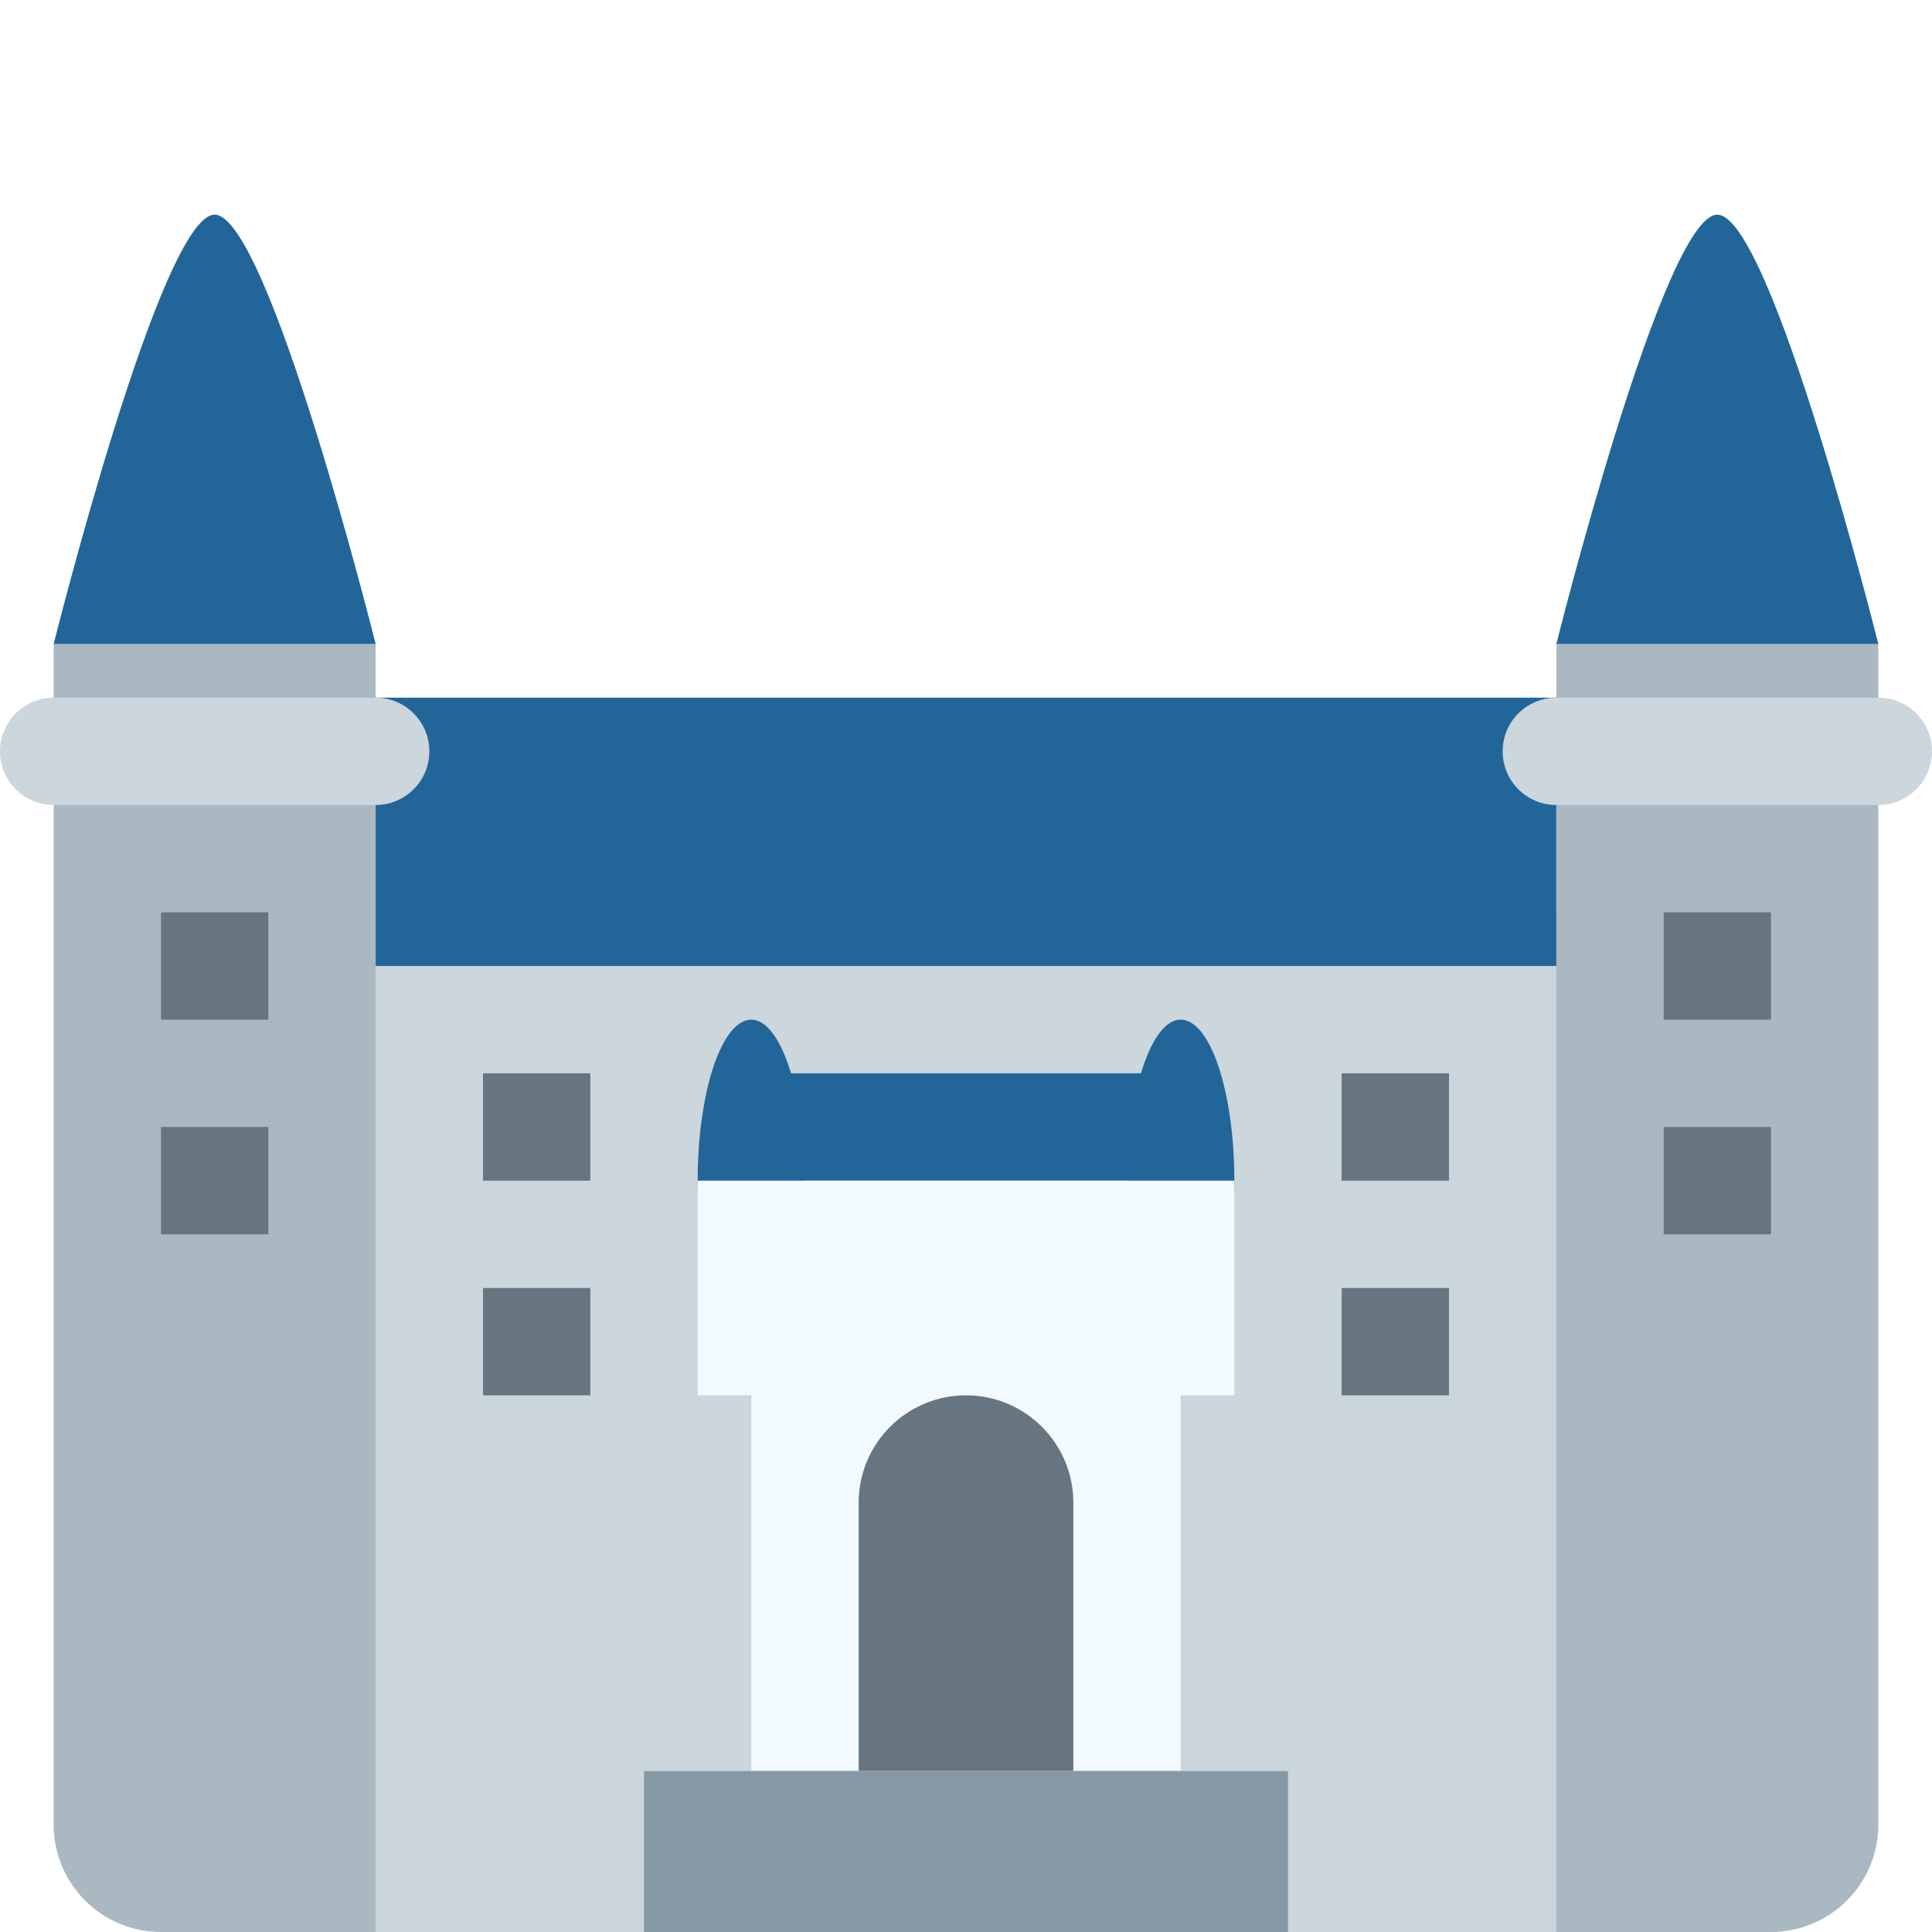
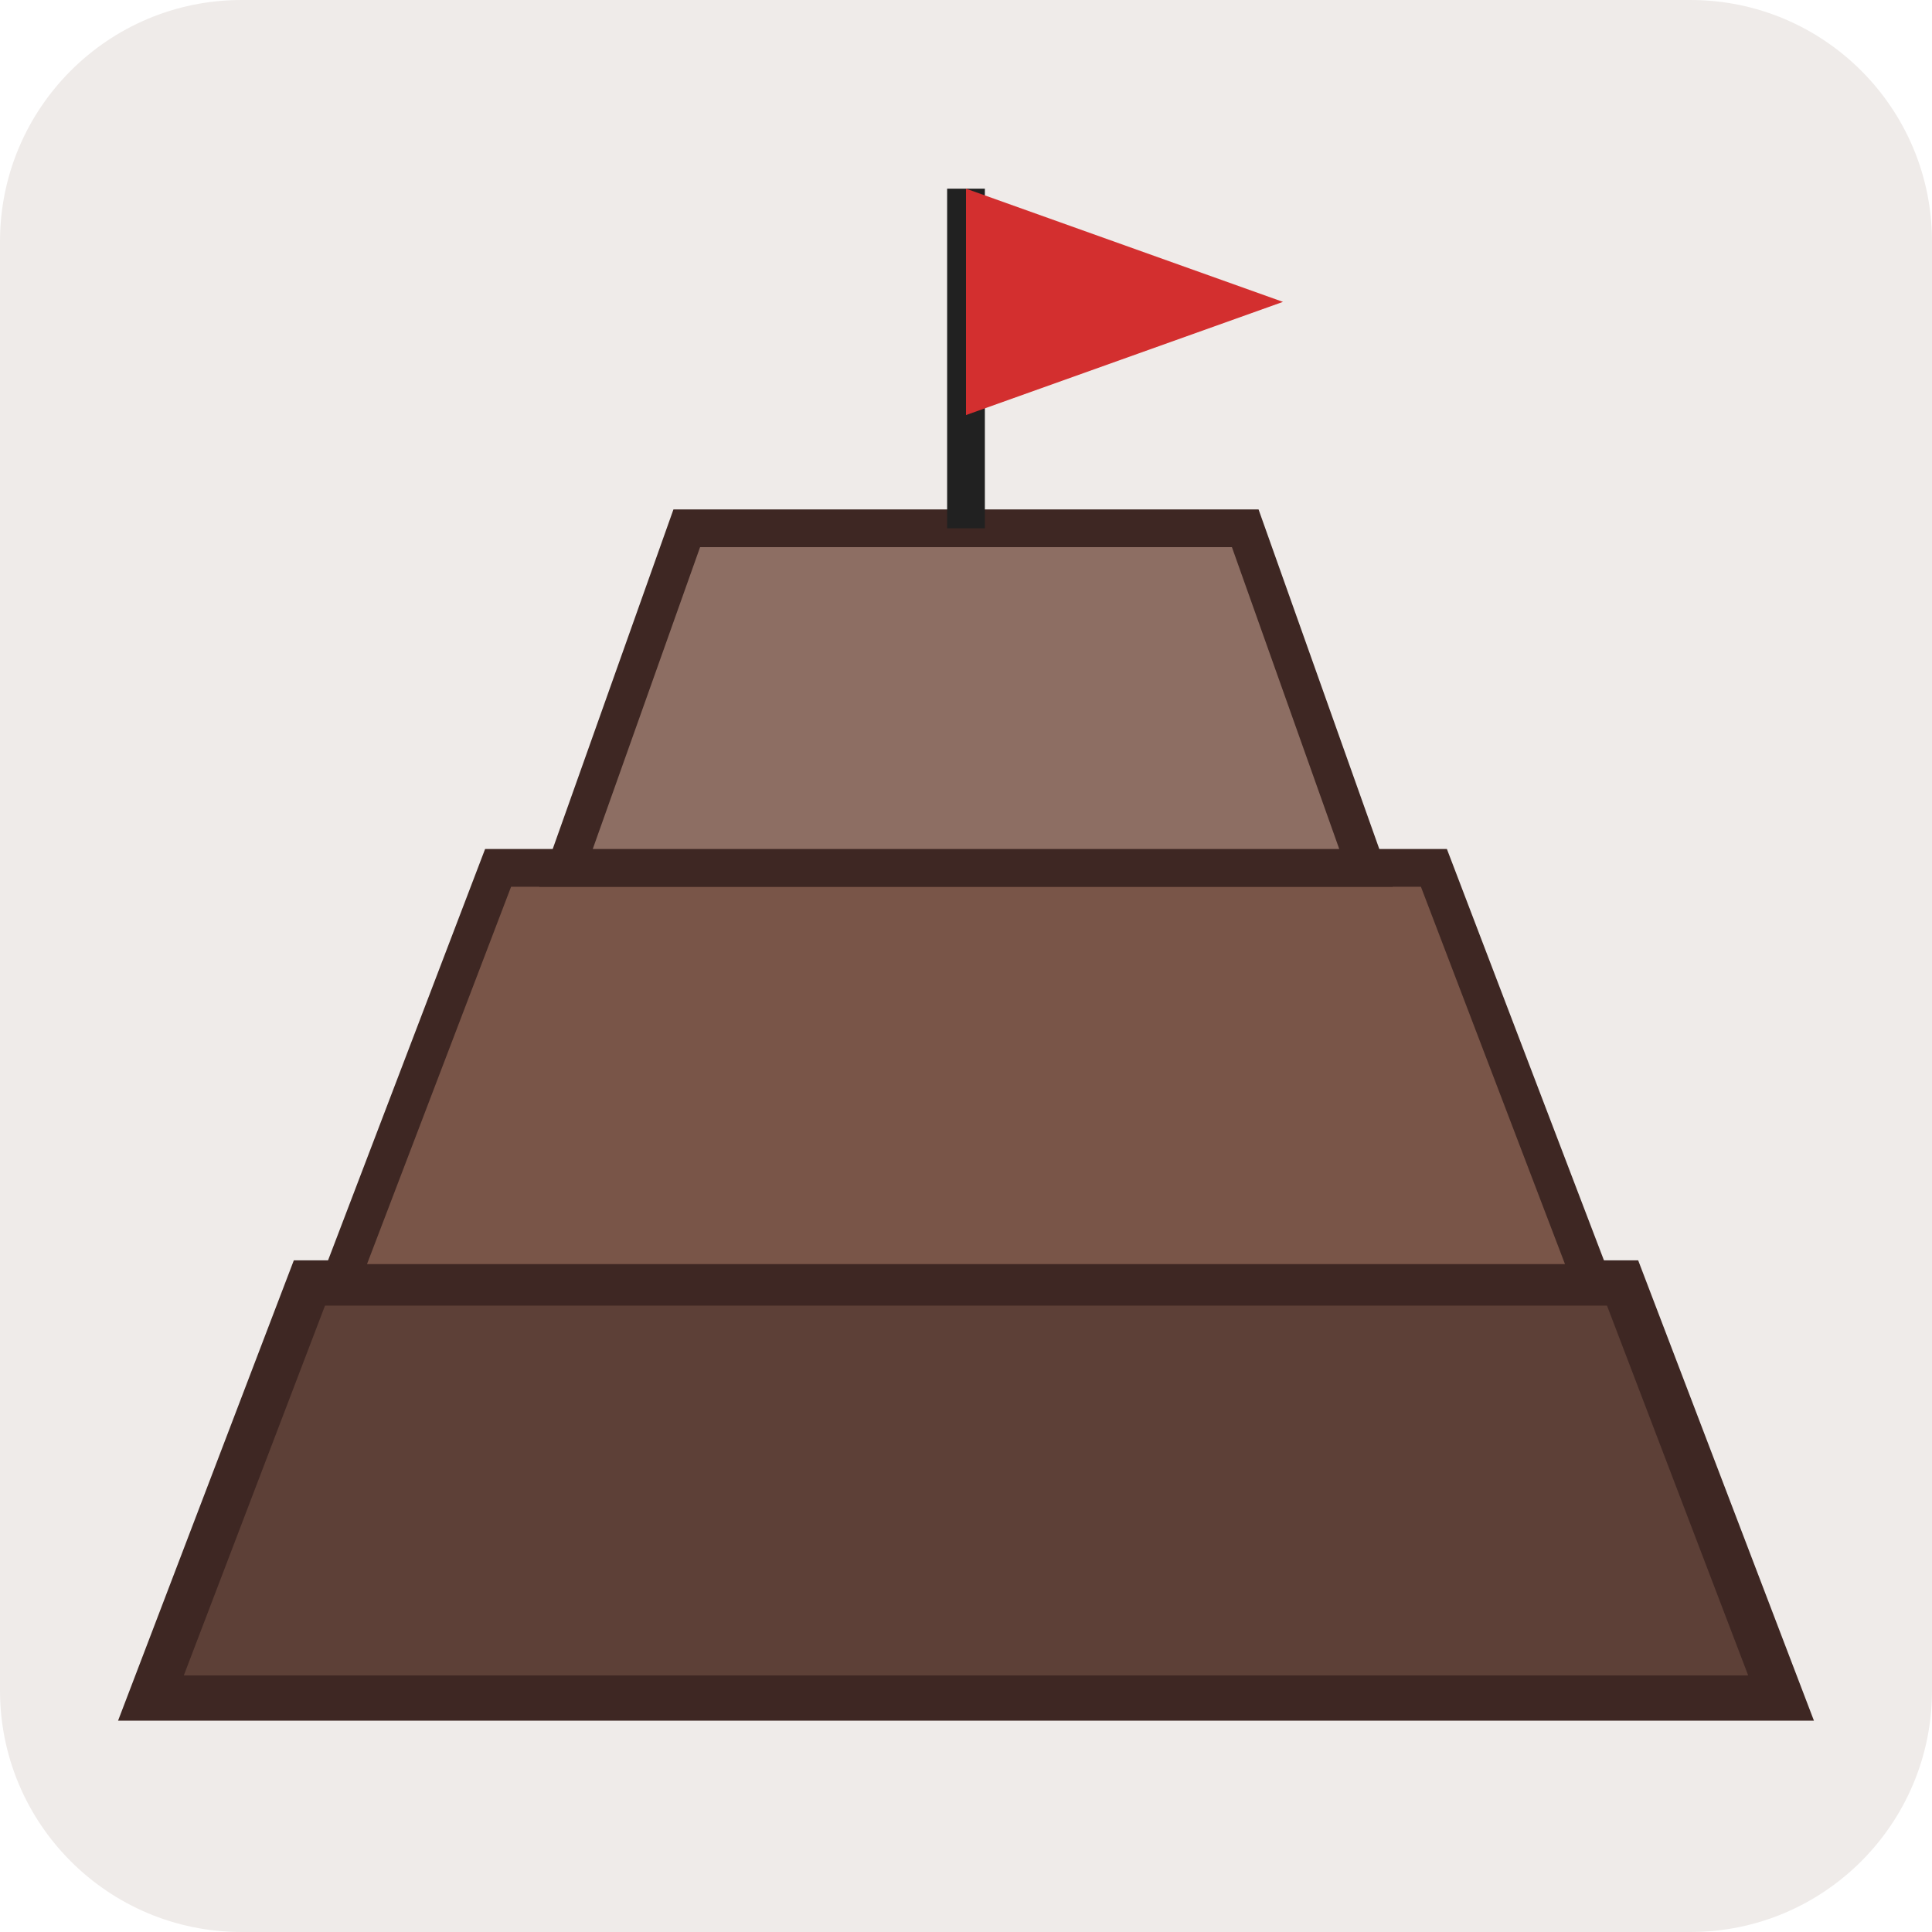
- <svg xmlns="http://www.w3.org/2000/svg" viewBox="0 0 36 36">
-   <path fill="#CCD6DD" d="M4 17h28v19H4z" />
-   <path fill="#269" d="M6 13h23v5H6z" />
-   <path fill="#AAB8C2" d="M1 12v22c0 1.104.896 2 2 2h4V12H1zm28 0v24h4c1.104 0 2-.896 2-2V12h-6z" />
-   <path fill="#F2F9FF" d="M14 22h8v11h-8z" />
-   <path fill="#269" d="M22 19c-.295 0-.558.391-.74 1h-6.52c-.183-.609-.445-1-.74-1-.552 0-1 1.344-1 3 0 1.657.448 3 1 3s1-1.343 1-3h6c0 1.657.447 3 1 3s1-1.343 1-3c0-1.656-.447-3-1-3z" />
-   <path fill="#66757F" d="M3 17h2v2H3zm6 3h2v2H9zm16 0h2v2h-2zM9 24h2v2H9zm16 0h2v2h-2zM3 21h2v2H3zm28-4h2v2h-2zm0 4h2v2h-2z" />
-   <path fill="#F2F9FF" d="M13 22h10v4H13z" />
-   <path fill="#66757F" d="M18 26c-1.104 0-2 .896-2 2v5h4v-5c0-1.104-.896-2-2-2z" />
-   <path fill="#8899A6" d="M12 33h12v3H12z" />
-   <path fill="#269" d="M1 12h6S5 4 4 4s-3 8-3 8zm28 0h6s-2-8-3-8-3 8-3 8z" />
-   <path fill="#CCD6DD" d="M8 14c0 .552-.448 1-1 1H1c-.552 0-1-.448-1-1s.448-1 1-1h6c.552 0 1 .448 1 1zm28 0c0 .552-.447 1-1 1h-6c-.553 0-1-.448-1-1s.447-1 1-1h6c.553 0 1 .448 1 1z" />
+ <svg xmlns="http://www.w3.org/2000/svg" viewBox="0 0 512 512">
+   <rect width="512" height="512" rx="64" fill="#EFEBE9" />
+   <polygon points="40,450 472,450 430,340 82,340" fill="#5D4037" stroke="#3E2723" stroke-width="12" />
+   <polygon points="90,340 422,340 380,230 132,230" fill="#795548" stroke="#3E2723" stroke-width="10" />
+   <polygon points="150,230 362,230 330,140 182,140" fill="#8D6E63" stroke="#3E2723" stroke-width="10" />
+   <line x1="256" y1="140" x2="256" y2="50" stroke="#212121" stroke-width="10" />
+   <polygon points="256,50 340,80 256,110" fill="#D32F2F" />
</svg>
